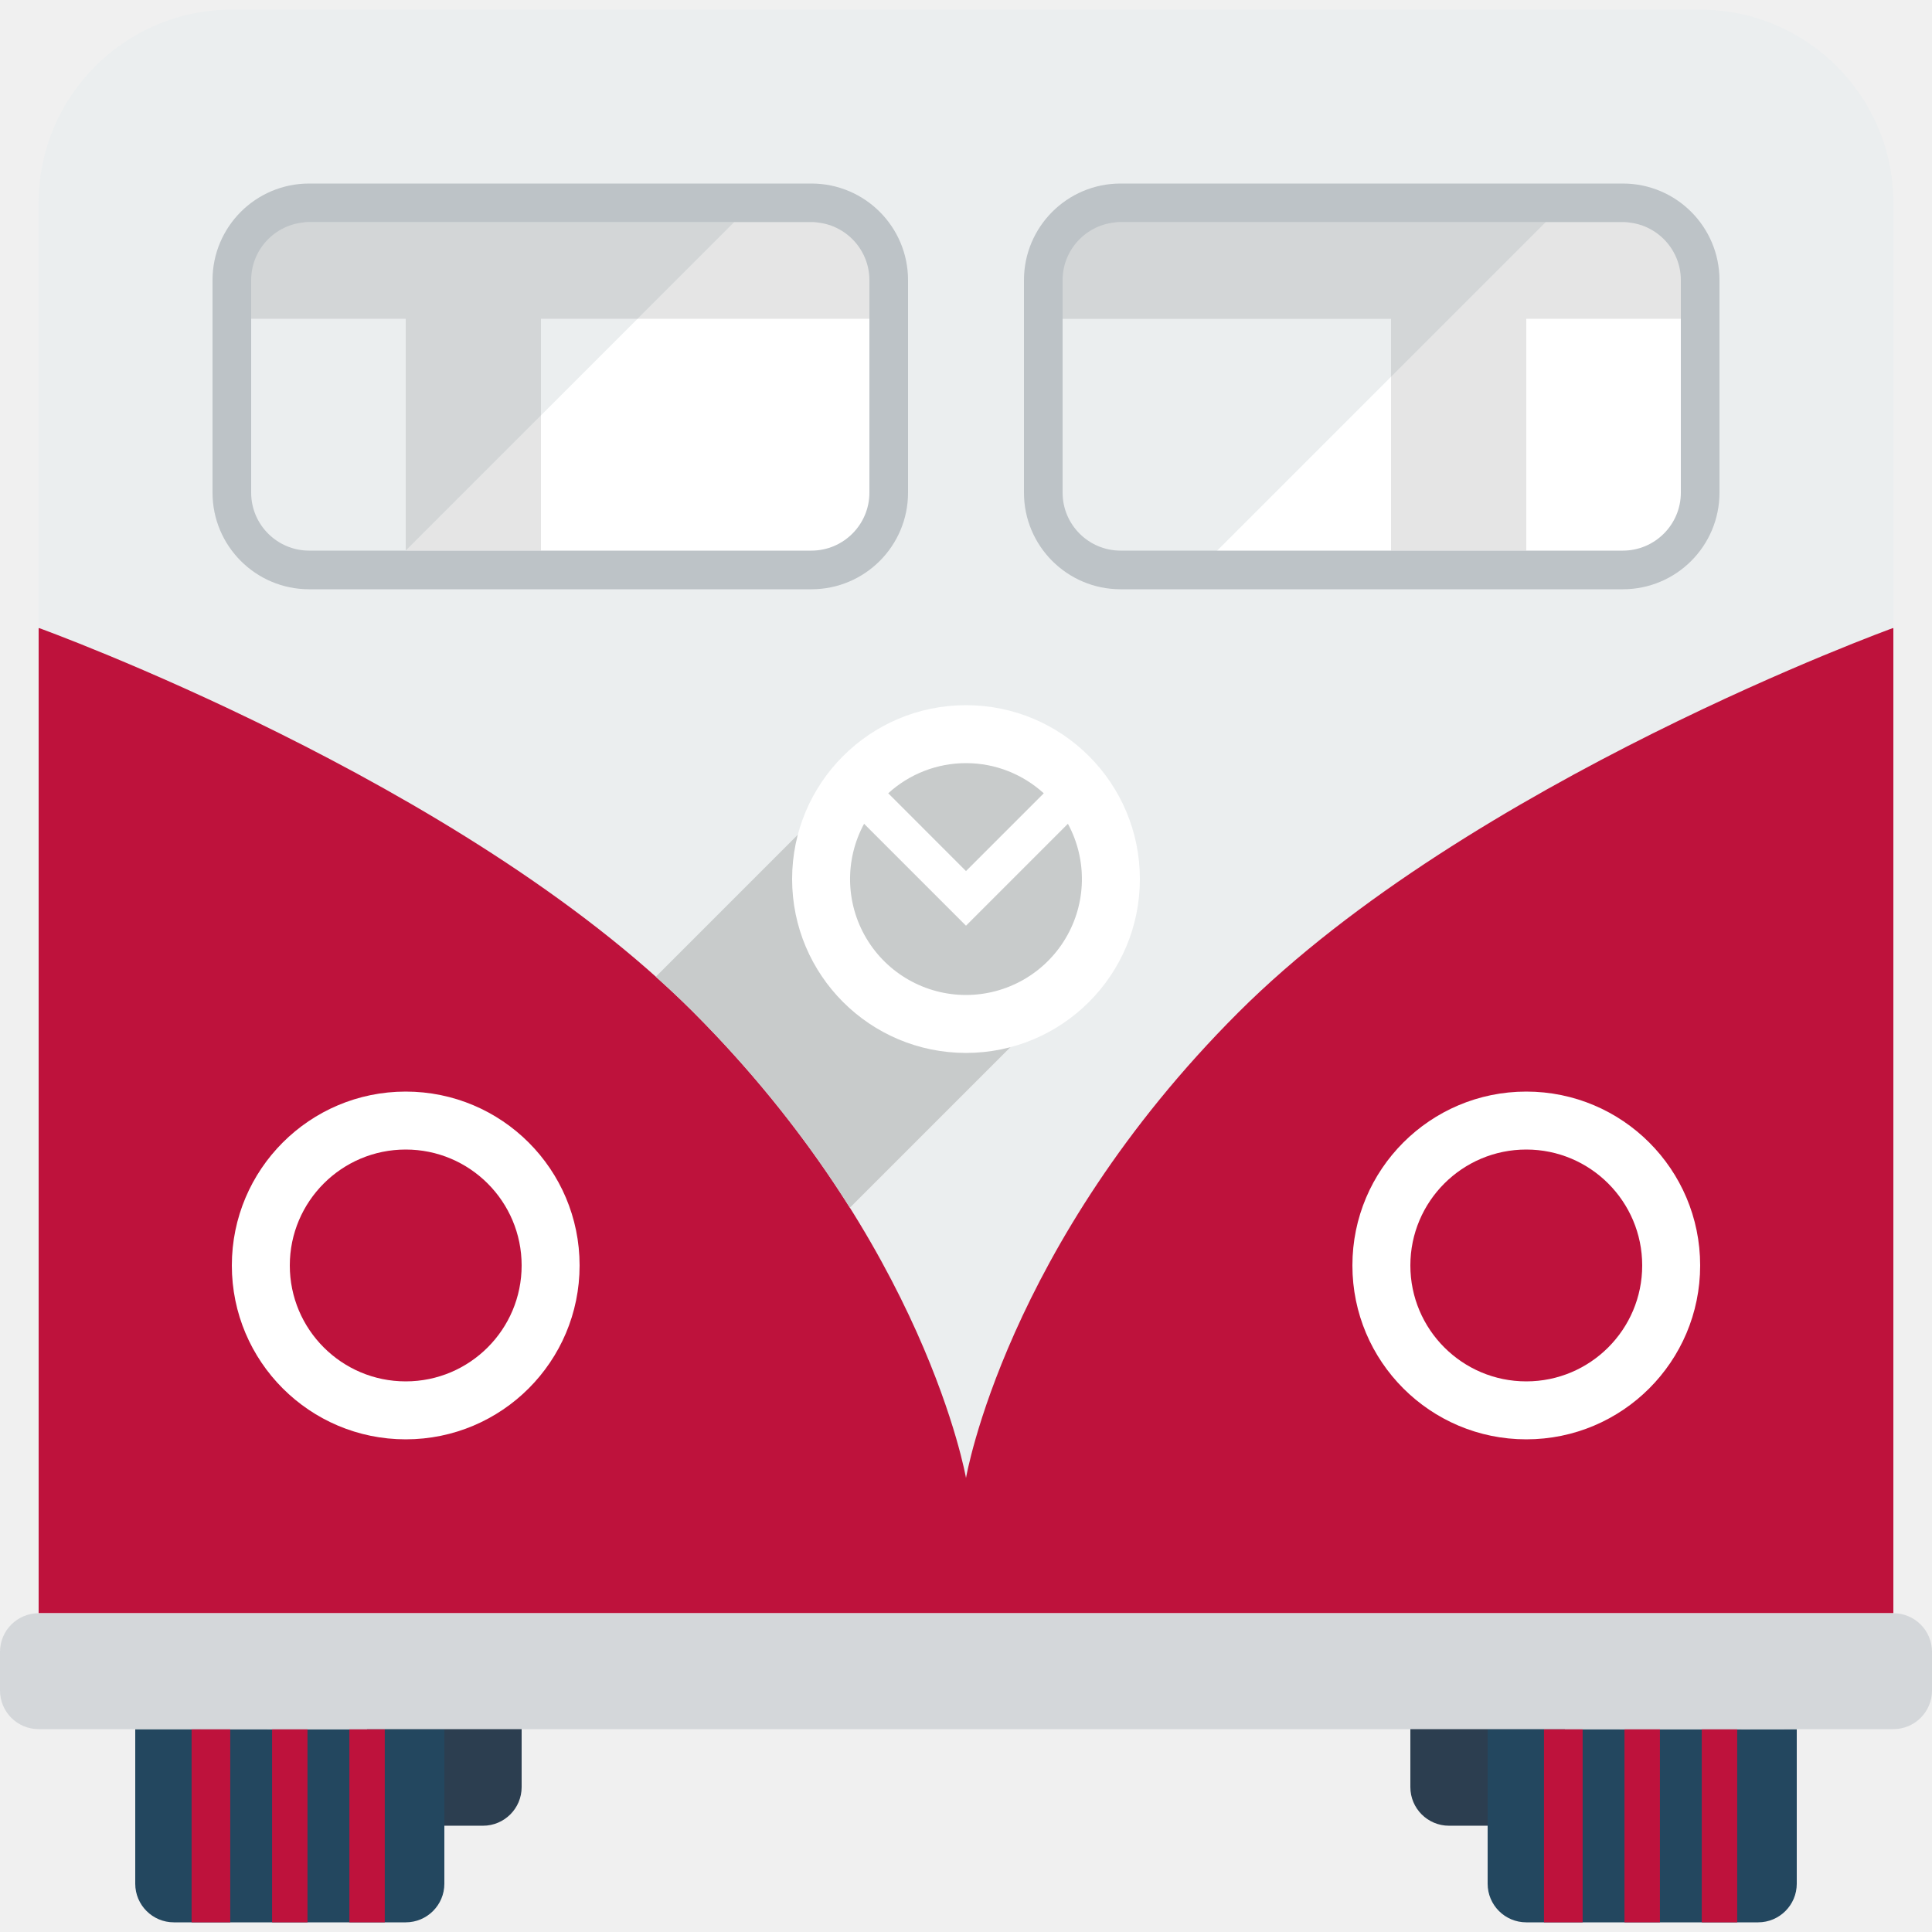
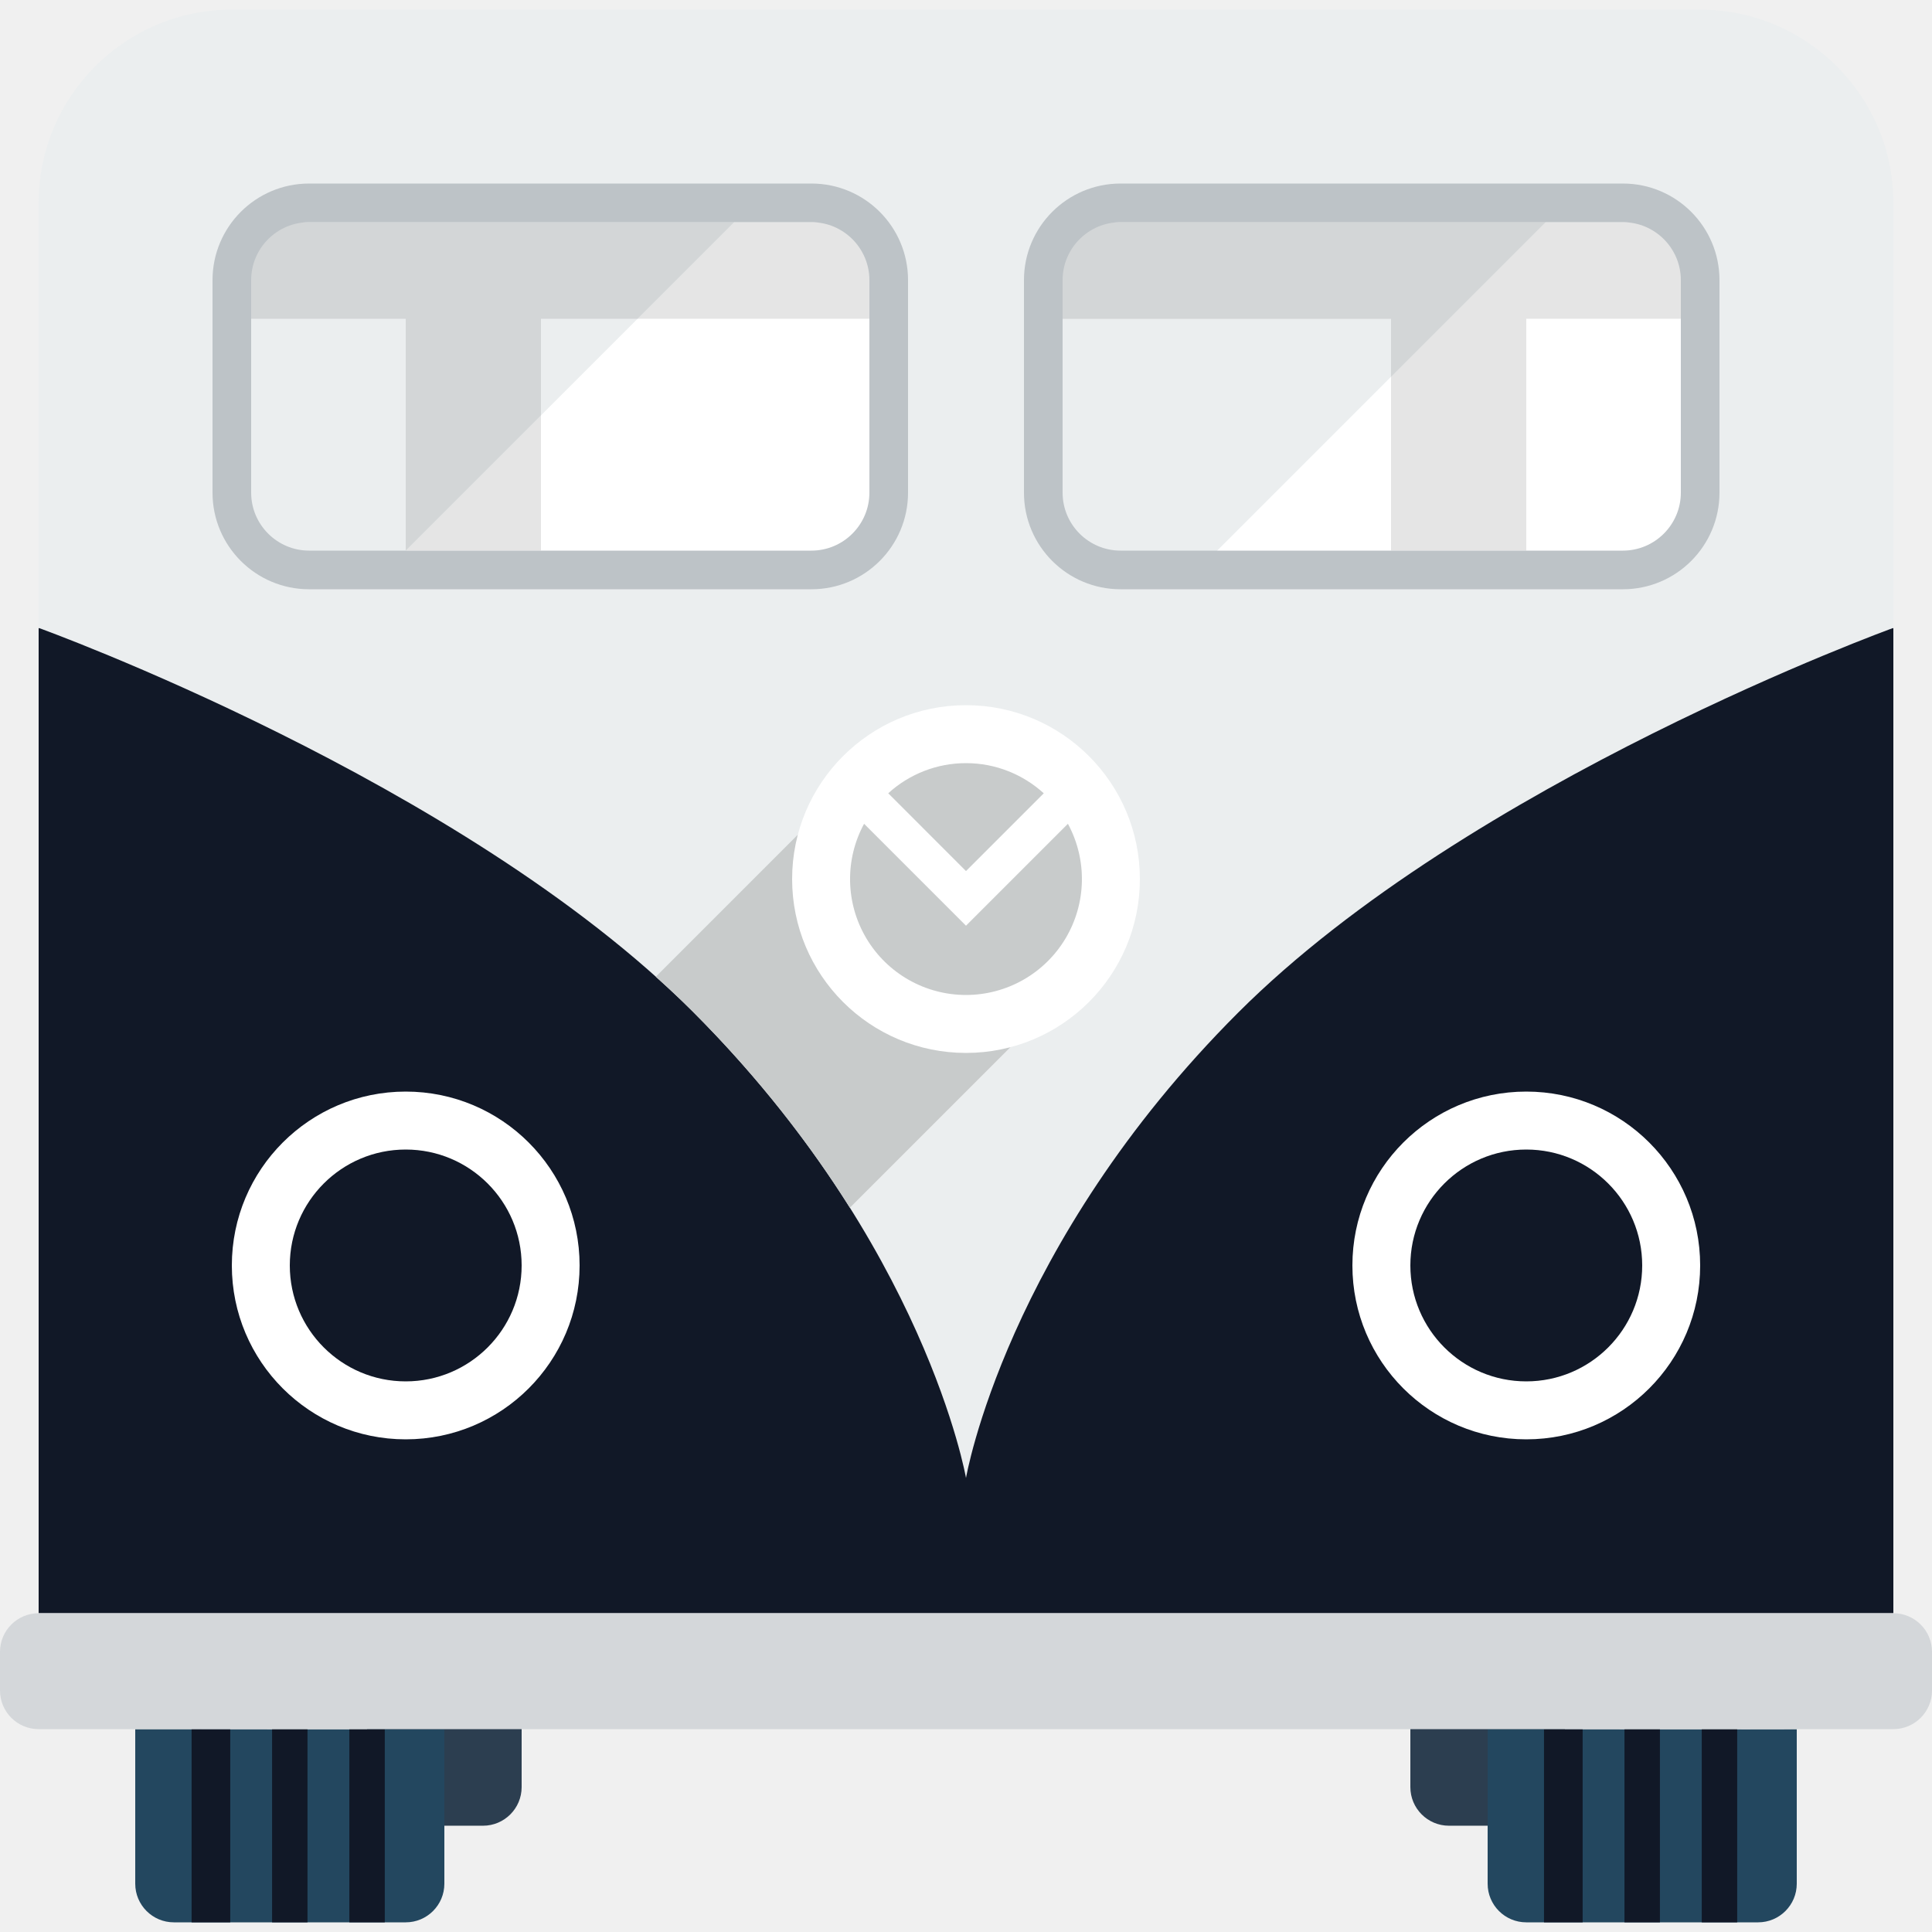
<svg xmlns="http://www.w3.org/2000/svg" width="20%" height="20%" viewBox="0 -0.5 100 100">
-   <path fill="#be123c" d="M2 32h96v51H2z" />
+   <path fill="#111827" d="M2 32h96v51H2z" />
  <path fill="#2C3E50" d="M75 85.999h4a2 2 0 0 1 2 2v4a2 2 0 0 1-2 2h-4a2 2 0 0 1-2-2v-4c0-1.103.896-2 2-2z" />
  <path fill="#23475F" d="M93 89v7.999A2 2 0 0 1 91 99H79a2 2 0 0 1-2-2.001V89c.02-.004 15.994.021 16 0z" />
-   <path fill="#be123c" d="M79.917 99h2V89h-2v10zm4.166 0h1.834V89h-1.834v10zm4-10v10h1.834V89h-1.834z" />
+   <path fill="#111827" d="M79.917 99h2V89h-2v10zm4.166 0h1.834V89h-1.834v10zm4-10v10h1.834V89h-1.834z" />
  <path fill="#2C3E50" d="M21 85.999h4a2 2 0 0 1 2 2v4a2 2 0 0 1-2 2h-4a2 2 0 0 1-2-2v-4c0-1.103.896-2 2-2z" />
  <path fill="#23475F" d="M23 89v7.999A2 2 0 0 1 21 99H9a2 2 0 0 1-2-2.001V89c.019-.004 15.995.021 16 0z" />
-   <path fill="#be123c" d="M9.917 99h2V89h-2v10zm4.166 0h1.833V89h-1.833v10zm4-10v10h1.833V89h-1.833z" />
+   <path fill="#111827" d="M9.917 99h2V89h-2v10zm4.166 0h1.833V89h-1.833v10zm4-10v10h1.833V89h-1.833z" />
  <path fill="#EBEEEF" d="M88 0H12C6.477 0 2 4.478 2 10v22s21.903 7.903 33.854 19.855C47.902 63.902 50 75.999 50 75.999s2.055-12.054 14.081-24.08C76.055 39.946 98 32 98 32V10c0-5.523-4.479-10-10-10z" />
  <path fill="#ffffff" d="M58 29c-2.205 0-4-1.794-4-4V14c0-2.206 1.795-4 4-4h26c2.206 0 4 1.794 4 4v11c0 2.206-1.794 4-4 4H58z" />
  <path fill="#EBEEEF" d="M58 29h4l19-19H58c-2.205 0-4 1.794-4 4v11c0 2.205 1.795 4 4 4z" />
  <path fill="#E5E5E5" d="M87 11H55v5h17v12h7V16h8z" />
  <path fill="#ffffff" d="M16 29c-2.206 0-4-1.794-4-4V14c0-2.206 1.794-4 4-4h26c2.205 0 4 1.794 4 4v11c0 2.206-1.795 4-4 4H16z" />
  <path fill="#E5E5E5" d="M45 11H13v5h8v12h7V16h17z" />
  <path fill="#D4D7DA" d="M2 83h96a2 2 0 0 1 2 1.999v2A2 2 0 0 1 98 89H2a2 2 0 0 1-2-2.001v-2A2 2 0 0 1 2 83z" />
  <path fill="#ffffff" d="M79 56c4.971 0 9 4.029 9 9s-4.029 9-9 9-9-4.029-9-9 4.029-9 9-9z" />
-   <path fill="#be123c" d="M79 59c3.312 0 6 2.688 6 6s-2.688 6-6 6-6-2.688-6-6 2.688-6 6-6z" />
+   <path fill="#111827" d="M79 59c3.312 0 6 2.688 6 6s-2.688 6-6 6-6-2.688-6-6 2.688-6 6-6z" />
  <path fill="#ffffff" d="M21 56c4.971 0 9 4.029 9 9s-4.029 9-9 9-9-4.029-9-9 4.029-9 9-9z" />
-   <path fill="#be123c" d="M21 59c3.313 0 6 2.688 6 6s-2.687 6-6 6-6-2.688-6-6 2.687-6 6-6z" />
+   <path fill="#111827" d="M21 59c3.313 0 6 2.688 6 6s-2.687 6-6 6-6-2.688-6-6 2.687-6 6-6z" />
  <path fill="#C8CBCB" d="M52.986 37.986C50.824 35.824 47 37 47 37L33.942 50.057c.658.59 1.301 1.188 1.912 1.799 3.479 3.479 6.125 6.961 8.134 10.155L58 48s.713-3.287-.98-4.981c-1.243-1.242-2.702-3.701-4.034-5.033z" />
  <path fill="#ffffff" d="M50 36c-4.971 0-9 4.029-9 9s4.029 8.999 9 8.999 9-4.028 9-8.999-4.029-9-9-9zm0 3c1.551 0 2.961.594 4.025 1.561L50 44.586l-4.025-4.026A5.964 5.964 0 0 1 50 39zm0 12a6 6 0 0 1-5.275-8.861L50 47.414l5.275-5.275A6.002 6.002 0 0 1 50 51z" />
  <path fill="#D3D6D7" d="M72 19l8-8H55.383a3.946 3.946 0 0 0-.383.382V16h17v3z" />
  <path fill="#BDC3C7" d="M84 11c1.654 0 3 1.346 3 3v11c0 1.654-1.346 3-3 3H58c-1.654 0-3-1.346-3-3V14c0-1.654 1.346-3 3-3h26m0-2H58a5 5 0 0 0-5 5v11a5 5 0 0 0 5 5h26a5 5 0 0 0 5-5V14a5 5 0 0 0-5-5z" />
  <path fill="#EBEEEF" d="M16 29h4l19-19H16c-2.206 0-4 1.794-4 4v11c0 2.205 1.794 4 4 4z" />
  <path fill="#D3D6D7" d="M28 21v-5h5l5-5H13.382a4.05 4.05 0 0 0-.382.382V16h8v12l7-7z" />
  <path fill="#BDC3C7" d="M42 11c1.654 0 3 1.346 3 3v11c0 1.654-1.346 3-3 3H16c-1.654 0-3-1.346-3-3V14c0-1.654 1.346-3 3-3h26m0-2H16a5 5 0 0 0-5 5v11a5 5 0 0 0 5 5h26a5 5 0 0 0 5-5V14a5 5 0 0 0-5-5z" />
</svg>
